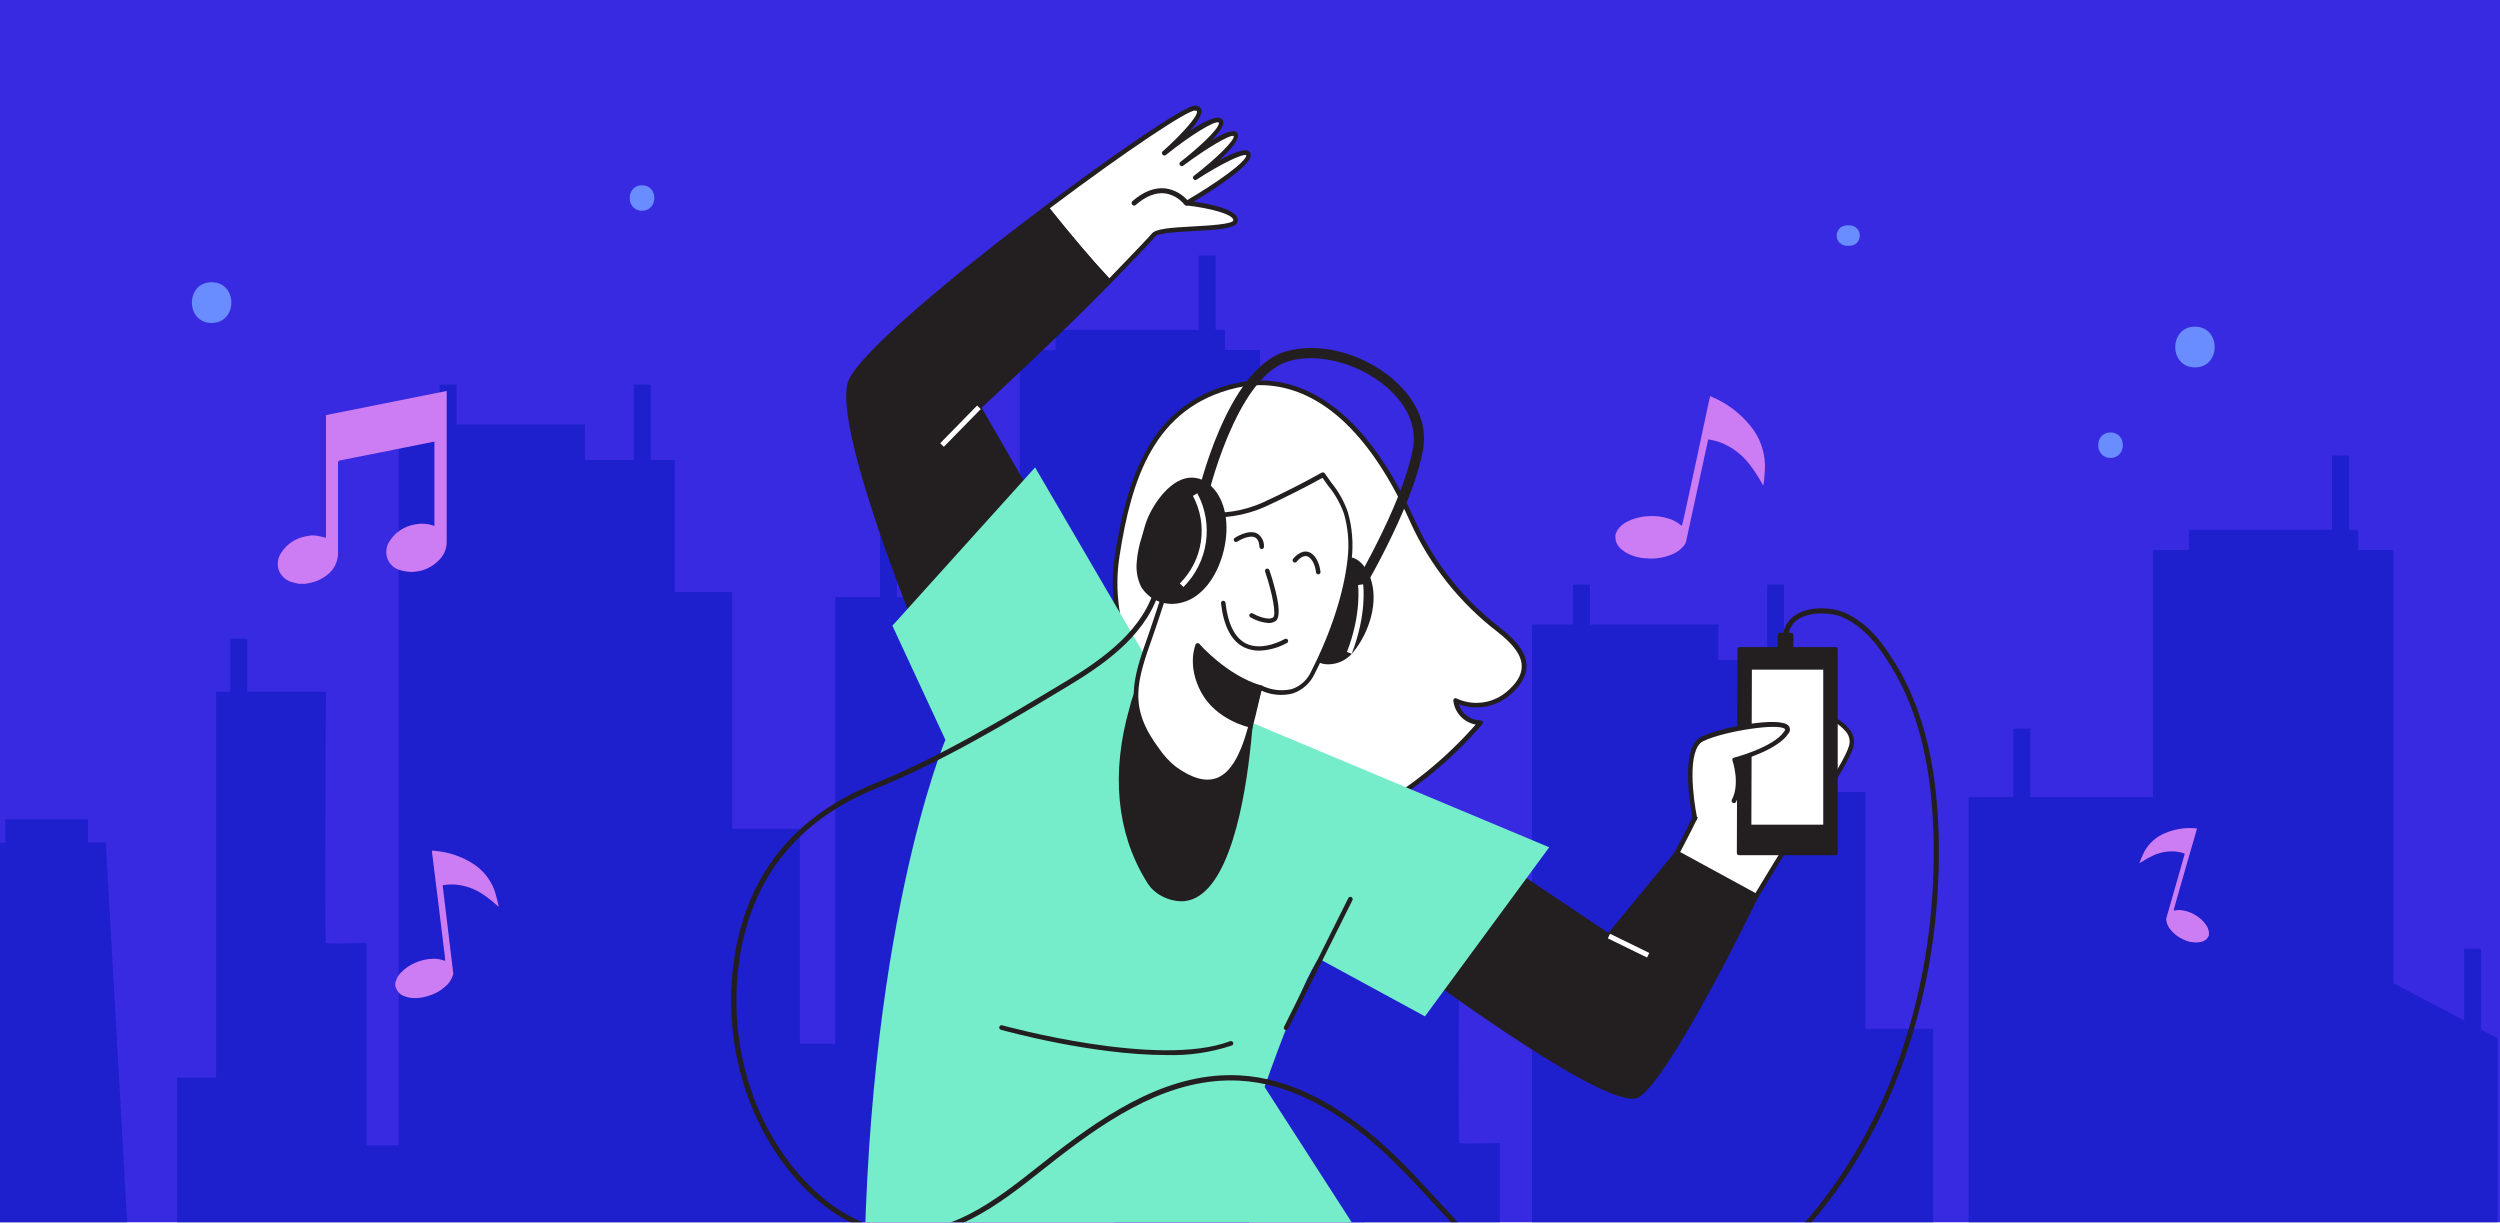
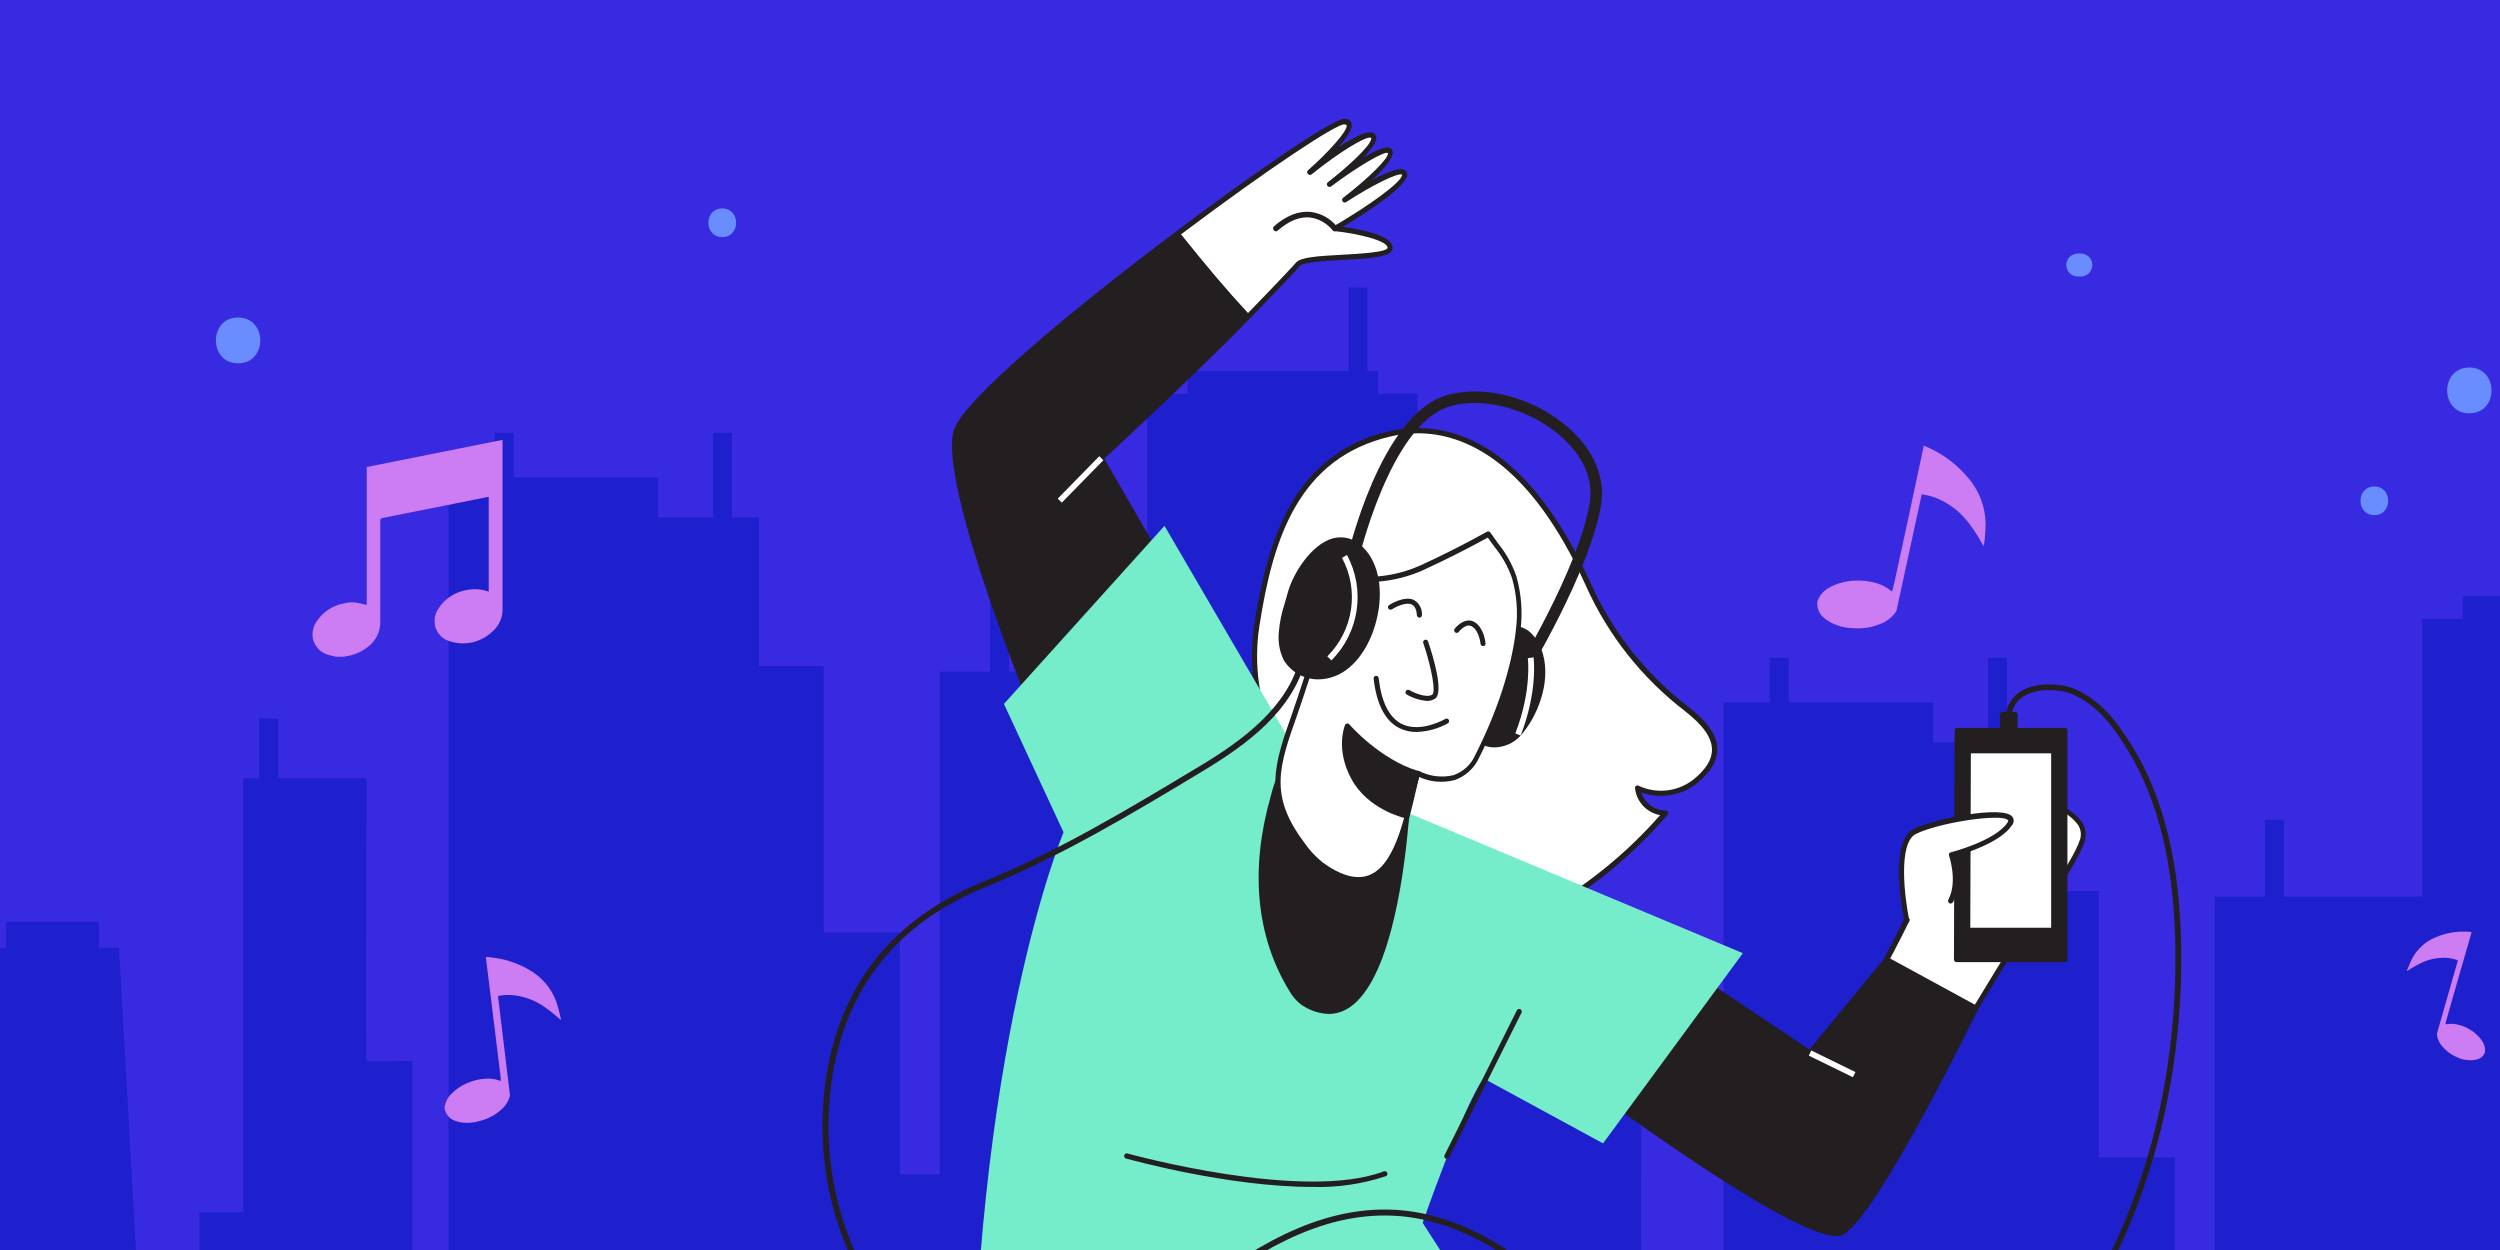
- <svg xmlns="http://www.w3.org/2000/svg" xmlns:xlink="http://www.w3.org/1999/xlink" width="450" height="220">
+ <svg xmlns="http://www.w3.org/2000/svg" xmlns:xlink="http://www.w3.org/1999/xlink" width="400" height="200">
  <defs>
    <path id="a" d="M0 0h450v220H0z" />
  </defs>
  <g fill="none" fill-rule="evenodd">
    <mask id="b" fill="#fff">
      <use xlink:href="#a" />
    </mask>
    <use fill="#382AE1" xlink:href="#a" />
    <path fill="#1E1FCD" fill-rule="nonzero" d="M218.812 46v13.368h1.685v3.623h6.303v77.983l12.758 6.699v-12.891h3.046v14.545l2.984 1.543v112.908L31.9 266.214v-72.237h7.013V124.52h2.548v-9.55h3.045v9.55h14.15l-.001.014v.196c-.01 2.072-.088 19.036-.094 31.525v3.018c.003 5.998.028 10.37.094 10.445.066.075.784.104 1.747.108h.5c2.152-.008 5.071-.108 5.071-.108v36.439h5.786V76.399h7.379v-7.156h3.045V76.4h23.111v6.395h8.79v-13.55h3.045v13.55h4.314v23.771h10.353v42.63h12.18v38.692h6.384v-80.419h8.04V95.156h3.044v12.312h22.117V63.022h6.455v-3.654h25.75V46h3.046zM15.842 147.489v4.151h3.198L25.475 265.9H-8l6.445-114.259H.962v-4.151h14.88z" mask="url(#b)" />
    <path fill="#1E1FCD" fill-rule="nonzero" d="M422.812 82v13.368h1.685v3.623h6.303v77.983l12.758 6.699v-12.891h3.046v14.545l2.984 1.543v112.908L235.9 302.214v-72.237h7.013V160.52h2.548v-9.55h3.045v9.55h14.15l-.001.014v.196c-.01 2.072-.088 19.036-.094 31.525v3.018c.003 5.998.028 10.37.094 10.445.066.075.784.104 1.747.108h.5c2.152-.008 5.071-.108 5.071-.108v36.439h5.786V112.399h7.379v-7.156h3.045v7.156h23.111v6.395h8.79v-13.55h3.045v13.55h4.314v23.771h10.353v42.63h12.18v38.692h6.384v-80.419h8.04v-12.312h3.044v12.312h22.117V99.022h6.455v-3.654h25.75V82h3.046zm-202.97 101.489v4.151h3.198l6.435 114.259H196l6.445-114.259h2.517v-4.151h14.88z" mask="url(#b)" />
    <g fill-rule="nonzero" mask="url(#b)">
      <path fill="#FFF" d="M224.743 27.894c-.147-2.117-9.625 4.042-9.625 4.042s8.029-6.159 7.34-7.698c-.688-1.54-9.734 5.196-9.734 5.196s8.257-6.351 6.982-7.707c-1.275-1.357-10.093 5.782-10.093 5.782s8.992-7.9 5.56-8.092c-1.541-.082-13.643 8.138-26.754 18.008 3.67 4.582 7.34 9.008 11.304 13.288 4.202-4.344 7.514-7.799 7.964-8.376 1.348-1.732 14.744-.577 14.799-2.694.055-2.117-8.826-3.08-8.826-3.08s11.23-6.552 11.083-8.669z" />
      <path fill="#231F20" d="M199.667 51.125a.404.404 0 01-.302-.128c-3.524-3.812-7.12-8.037-11.332-13.316a.421.421 0 01-.091-.311.458.458 0 01.165-.284c9.698-7.332 24.837-18.081 27.002-18.081.485-.046.942.234 1.12.687.293.825-.734 2.346-2.083 3.877 2.514-1.677 5.028-2.97 5.817-2.126.186.2.273.471.238.742-.064.751-.917 1.833-2.055 3.033 1.725-1.017 3.34-1.787 4.083-1.594a.77.77 0 01.55.43c.45.963-1.275 2.924-3.284 4.766 2.156-1.155 4.34-2.09 5.175-1.668a.834.834 0 01.468.715c.137 1.98-7.157 6.561-10.286 8.43 2.863.395 8.01 1.375 7.964 3.355 0 1.439-3.037 1.677-7.945 1.933-2.863.156-6.423.349-6.937 1.008-.514.66-3.028 3.281-7.991 8.413a.45.45 0 01-.276.12zM188.96 37.498c3.955 4.949 7.34 8.972 10.717 12.6 5.817-6.01 7.34-7.679 7.624-8.018.697-.916 3.322-1.1 7.551-1.329 2.496-.137 7.139-.384 7.157-1.118 0-1.072-4.367-2.208-8.45-2.657a.413.413 0 01-.358-.33.421.421 0 01.192-.45c5.441-3.152 11.01-7.11 10.937-8.247-.569-.394-4.68 1.613-8.982 4.408a.422.422 0 01-.477-.687c4.138-3.171 7.496-6.534 7.184-7.194-.615-.303-4.799 2.144-9.093 5.36a.422.422 0 01-.514-.668c2.634-2.034 6.845-5.728 6.955-6.983v-.1c-.514-.57-5.074 2.208-9.551 5.818a.432.432 0 01-.587-.064.403.403 0 010-.577c3.202-2.823 6.477-6.415 6.184-7.23 0-.083-.211-.12-.376-.129-1.257-.064-11.543 6.653-26.113 17.595z" />
      <path fill="#231F20" d="M153.058 68.876c-2.698 8.514 13.597 47.837 13.597 47.837l20.186-24.917c-.45-.77-10.653-18.493-10.653-18.493s15.057-13.92 23.452-22.59c-3.945-4.28-7.67-8.743-11.304-13.288-16.111 12.133-33.792 26.76-35.278 31.451z" />
      <path fill="#231F20" d="M166.655 117.117h-.1a.394.394 0 01-.313-.248c-.67-1.604-16.322-39.543-13.606-48.103 1.532-4.83 19.268-19.52 35.443-31.653a.404.404 0 01.56.064c4.193 5.26 7.78 9.476 11.295 13.27.14.157.14.393 0 .55-7.735 7.991-21.287 20.583-23.241 22.388a54892.79 54892.79 0 0010.505 18.218c.09.14.09.32 0 .459l-20.185 24.908a.404.404 0 01-.358.147zm21.635-79.133c-15.23 11.473-33.379 26.393-34.865 31.011-2.44 7.698 11.258 41.853 13.322 46.93l19.617-24.166-10.506-18.255a.421.421 0 01.083-.504c.146-.137 14.827-13.746 23.176-22.296-3.376-3.666-6.826-7.716-10.827-12.72z" />
      <path fill="#FFF" d="M201.044 109.529c1.651 11.418 9.257 21.077 17.515 29.902 4.945 5.242 11.01 10.576 18.25 10.237 3.458-.174 6.706-1.66 9.725-3.345a73.677 73.677 0 0019.974-16.212 4.476 4.476 0 01-4.468-3.995 8.854 8.854 0 009.175-1.027c5.615-4.453 2.89-8.385-1.404-11.702a51.724 51.724 0 01-15.551-19.62c-5.359-11.97-16.002-27.96-31.765-24.313-15.157 3.5-19.268 17.082-21.36 30.553a31.9 31.9 0 00-.091 9.522z" />
      <path fill="#231F20" d="M236.13 150.098c-7.111 0-13.02-5.223-17.874-10.383-7.753-8.247-15.91-18.264-17.625-30.122a32.412 32.412 0 01.064-9.696c.918-5.773 2.376-13.169 5.835-19.162a23.56 23.56 0 0115.837-11.74c7.193-1.658 20.937-.678 32.25 24.551a51.119 51.119 0 0015.424 19.465c3.211 2.483 4.716 4.665 4.734 6.882 0 1.833-1.11 3.72-3.33 5.499a9.276 9.276 0 01-8.854 1.384 4.12 4.12 0 003.899 2.886.413.413 0 01.395.239.403.403 0 01-.065.449 73.292 73.292 0 01-20.084 16.358c-2.835 1.576-6.24 3.216-9.91 3.39h-.697zm-9.295-80.773c-1.439 0-2.873.164-4.276.486-14.89 3.446-18.91 16.55-21.038 30.242a31.616 31.616 0 00-.064 9.439c1.679 11.638 9.744 21.536 17.432 29.674 4.882 5.186 10.818 10.447 17.92 10.08 3.495-.165 6.789-1.76 9.542-3.29a72.532 72.532 0 0019.267-15.533 4.924 4.924 0 01-4.018-4.316.403.403 0 01.183-.376.395.395 0 01.413 0 8.431 8.431 0 008.707-.972c2.01-1.603 3.028-3.225 3.01-4.83 0-1.905-1.45-3.94-4.404-6.222a52.017 52.017 0 01-15.672-19.776c-9.074-20.308-19.662-24.606-27.002-24.606z" />
      <path fill="#FFF" d="M305.851 145.37c-.642 2.538-11.184 21.343-11.184 21.343l13.763 7.432s12.45-20.84 13.514-22.223c1.065-1.384 10.093-13.398 11.323-17.613 1.23-4.216-7.45-7.332-11.01-6.993-3.56.34-15.763 15.515-16.406 18.054z" />
      <path fill="#231F20" d="M308.411 174.567a.361.361 0 01-.193-.055l-13.762-7.432a.403.403 0 01-.202-.257.394.394 0 010-.32c3.67-6.48 10.634-19.246 11.139-21.234.679-2.694 13.02-18.044 16.744-18.328 2.707-.23 8.35 1.41 10.616 4.15a3.598 3.598 0 01.844 3.373c-1.312 4.582-11.295 17.632-11.386 17.76-1.046 1.348-13.369 21.994-13.497 22.178a.395.395 0 01-.303.165zm-13.166-8.028l13.02 7.047c1.678-2.813 12.33-20.62 13.33-21.92 2.102-2.75 10.149-13.637 11.25-17.477a2.747 2.747 0 00-.689-2.611c-2.064-2.502-7.431-4.06-9.89-3.85-3.358.294-15.451 15.58-16.011 17.742-.606 2.392-9.487 18.347-11.01 21.069z" />
      <path fill="#231F20" d="M301.897 153.498l-12.295 14.975-26.516-17.751-11.295 21.004s37.554 28.161 42.876 25.467c5.321-2.694 21.442-35.924 21.442-35.924l-14.212-7.77z" />
      <path fill="#231F20" d="M293.814 197.761c-7.744 0-38.6-22.965-42.27-25.714a.412.412 0 01-.11-.514l11.294-21.004a.404.404 0 01.578-.147l26.195 17.55 12.066-14.663a.395.395 0 01.504-.1l14.258 7.77a.412.412 0 01.165.532c-.66 1.366-16.267 33.385-21.662 36.107-.32.141-.67.204-1.018.183zm-41.509-26.154c10.607 7.927 38.031 27.327 42.206 25.229 4.853-2.466 19.387-31.855 21.103-35.392l-13.616-7.433-12.084 14.718a.386.386 0 01-.532.083l-26.158-17.513-10.919 20.308zM313.155 116.878l-.12 36.62h17.351v-36.62z" />
      <path fill="#231F20" d="M330.386 153.938h-17.35a.404.404 0 01-.404-.412l.11-36.657a.413.413 0 01.413-.403h17.23c.224 0 .404.18.404.403v36.657a.403.403 0 01-.403.412zm-16.938-.806h16.516v-35.85H313.54l-.092 35.85z" />
      <path fill="#FFF" d="M314.916 120.113l-.091 28.776h13.781v-28.776z" />
      <path fill="#231F20" d="M328.606 149.301h-13.763a.404.404 0 01-.294-.119.403.403 0 01-.119-.302l.083-28.767a.422.422 0 01.422-.412h13.689c.228 0 .413.184.413.412v28.776a.413.413 0 01-.431.412zm-13.36-.861h12.938v-27.905h-12.846l-.091 27.905z" />
      <path fill="#FFF" d="M305.099 147.276s-2.587-12.335 1.294-14.269c3.88-1.933 17.221-4.197 15.157-1.173s-9.294 4.894-9.294 4.894 1.486 4.316-.147 7.377" />
      <path fill="#231F20" d="M305.099 147.688a.404.404 0 01-.404-.33c-.11-.513-2.615-12.674 1.514-14.727 3.35-1.658 14.157-3.794 15.735-1.997a1.09 1.09 0 01-.055 1.438c-1.835 2.75-7.496 4.49-9.11 4.95.339 1.2 1.11 4.636-.303 7.33a.422.422 0 01-.57.165.43.43 0 01-.173-.568c1.532-2.859.137-6.992.119-7.038a.412.412 0 010-.33.44.44 0 01.266-.21c.073 0 7.101-1.833 9.056-4.72.137-.202.174-.348.11-.422-.991-1.136-11.01.367-14.735 2.2-2.946 1.466-1.762 10.456-1.065 13.801a.412.412 0 01-.32.495l-.065-.037z" />
      <path fill="#75ECCA" d="M209.173 123.32l-22.855-39.185-25.69 28.491 9.541 20.546s-14.68 34.705-14.68 102.73c0 0 78.154-.339 97.825-.339l-25.69-39.91s6.423-18.493 9.735-23.112l19.13 10.402 22.37-30.434-69.686-29.188z" />
      <path fill="#231F20" d="M208.843 160.674c12.615 7.331 15.597-22.47 16.157-28.922.256-1.775.15-3.583-.312-5.316-.725-2.199-2.422-3.903-4.12-5.498-2.027-1.833-4.367-3.757-7.129-3.876a8.26 8.26 0 00-6.578 3.436 20.15 20.15 0 00-3.156 6.983c-2.973 10.365-2.863 21.307 2.871 30.728a6.591 6.591 0 001.991 2.263l.276.202z" />
      <path fill="#231F20" d="M212.614 162.232a7.934 7.934 0 01-3.973-1.21l-.285-.174a6.903 6.903 0 01-2.12-2.401c-5.256-8.642-6.266-19.373-2.917-31.048a20.562 20.562 0 013.22-7.12 8.6 8.6 0 016.919-3.593c2.826.119 5.22 1.988 7.34 3.986 1.725 1.586 3.468 3.336 4.23 5.636.473 1.793.586 3.662.33 5.499-.853 9.613-3.303 26.264-10.093 29.774a5.725 5.725 0 01-2.651.65zm.568-44.74a7.875 7.875 0 00-6.01 3.281 19.801 19.801 0 00-3.073 6.846c-3.294 11.455-2.312 21.994 2.826 30.406a6.17 6.17 0 001.835 2.136l.266.155c2.184 1.274 4.11 1.448 5.881.532 4.716-2.438 8.258-13.05 9.671-29.133a13.135 13.135 0 00-.294-5.16c-.697-2.116-2.358-3.775-4.01-5.296-2.054-1.888-4.302-3.666-6.871-3.767h-.22zm33.306-12.701c1.165 4.224-.743 9.604-3.606 12.729-1.908 2.062-6.092 2.612-6.936-.743a17 17 0 012.174-13.04c1.835-3.015 5.35-4.738 7.607-.862.335.603.591 1.247.761 1.916z" />
      <path fill="#231F20" d="M239.084 119.582a4.414 4.414 0 01-1.046-.12 3.393 3.393 0 01-2.487-2.593 17.477 17.477 0 012.184-13.334c1.285-2.062 3.101-3.308 4.799-3.299.963 0 2.349.45 3.505 2.447.364.63.648 1.305.844 2.007 1.266 4.582-.918 10.08-3.67 13.105a5.729 5.729 0 01-4.13 1.787zm3.404-18.54c-1.395 0-2.945 1.11-4.065 2.906a16.634 16.634 0 00-2.083 12.729c.19.978.93 1.758 1.9 1.997a4.765 4.765 0 004.34-1.43c2.587-2.803 4.697-8.091 3.523-12.343a7.711 7.711 0 00-.762-1.833c-.78-1.338-1.725-2.025-2.816-2.035l-.037.01z" />
      <path fill="#FFF" d="M226.808 123.696c-1.836 7.03-3.67 23.04-15.369 14.663a14.835 14.835 0 01-3.101-3.317c-5.762-7.67-4.12-12.51-1.138-20.931 1.285-3.666 2.395-7.332 3.67-10.997 1.276-3.666 3.377-7.112 5.12-10.585-.064.12 5.734.916 11.533-1.714 5.799-2.63 10.597-5.36 10.597-5.36 1.57 2.345 3.267 4.123 4.102 6.91.77 2.702.992 5.53.651 8.32-.734 6.846-3.477 14.25-6.588 20.363-3.11 6.112-9.477 2.648-9.477 2.648z" />
      <path fill="#231F20" d="M217.348 141.172c-1.835 0-3.881-.824-6.157-2.456a15.32 15.32 0 01-3.193-3.409c-5.936-7.908-4.147-12.958-1.192-21.315.614-1.76 1.202-3.565 1.77-5.307.615-1.878 1.248-3.812 1.927-5.709a60.45 60.45 0 013.624-7.725c.514-.972 1.028-1.943 1.514-2.914a.413.413 0 01.56-.184 21.125 21.125 0 0011.148-1.723 155.555 155.555 0 0010.56-5.351.432.432 0 01.56.137c.395.587.79 1.136 1.184 1.677a17.241 17.241 0 012.972 5.334c.783 2.76 1.01 5.647.67 8.495-.67 6.13-3.018 13.416-6.633 20.5a6.695 6.695 0 01-3.973 3.602 8.515 8.515 0 01-5.625-.504 96.92 96.92 0 00-.568 2.391c-1.212 5.251-2.863 12.455-7.24 14.104a5.51 5.51 0 01-1.908.357zm-1.101-48.176c-.44.917-.918 1.76-1.376 2.64a60.01 60.01 0 00-3.579 7.624c-.67 1.833-1.302 3.813-1.917 5.682-.615 1.87-1.156 3.556-1.78 5.324-2.964 8.377-4.588 12.986 1.082 20.537a14.55 14.55 0 003.01 3.235c2.88 2.071 5.34 2.75 7.34 1.998 3.954-1.494 5.505-8.43 6.716-13.499.248-1.063.468-2.062.698-2.914a.43.43 0 01.605-.266 8.01 8.01 0 005.505.67 5.842 5.842 0 003.46-3.172c3.568-7 5.899-14.186 6.55-20.216a20.66 20.66 0 00-.642-8.156 16.573 16.573 0 00-2.881-5.086c-.33-.449-.67-.916-.99-1.384a164.07 164.07 0 01-10.295 5.187 22.044 22.044 0 01-11.506 1.796z" />
      <path fill="#231F20" d="M224.88 130.496s-5.679-1.292-8.257-6.011c-2.578-4.72-1.018-8.34-1.018-8.34s4.954 5.728 11.22 7.579l-1.944 6.772z" />
      <path fill="#231F20" d="M224.88 130.9h-.091c-.239-.056-5.89-1.384-8.533-6.205-2.642-4.82-1.11-8.54-1.046-8.697a.404.404 0 01.312-.238.422.422 0 01.367.129c0 .055 4.964 5.663 11.01 7.46a.404.404 0 01.276.503l-1.9 6.754a.404.404 0 01-.394.293zm-9.12-13.958a10.217 10.217 0 001.203 7.332c2.1 3.83 6.358 5.333 7.633 5.709l1.716-6.003c-5.074-1.622-9.184-5.599-10.551-7.038zm12.598-4.792a7.64 7.64 0 01-3.275-1.027.406.406 0 11.403-.705c.707.403 2.753 1.32 3.67.723.597-.384-.055-4.15-1.431-8.247a.406.406 0 11.77-.257c.827 2.447 2.579 8.248 1.093 9.164-.369.23-.795.351-1.23.349z" />
      <path fill="#231F20" d="M226.68 117.117a6.135 6.135 0 01-2.753-.605c-2.294-1.137-3.67-3.803-4.148-7.927a.413.413 0 01.358-.45.404.404 0 01.45.358c.431 3.83 1.67 6.287 3.67 7.331 3.055 1.512 6.955-.779 6.991-.797a.404.404 0 01.56.138.412.412 0 01-.138.559 11.02 11.02 0 01-4.99 1.393zm.43-18.292a.404.404 0 01-.403-.376c-.065-.916-.33-1.475-.808-1.714-.917-.476-2.633.385-3.202.761a.407.407 0 01-.45-.678c.101-.064 2.45-1.586 4.01-.807a2.611 2.611 0 011.257 2.383.403.403 0 01-.376.43h-.028zm10.176 4.545a.404.404 0 01-.404-.366s-.184-2.016-1.33-2.75c-.991-.65-2.148.834-2.157.853a.404.404 0 01-.569.073.403.403 0 01-.082-.568c.56-.733 1.954-1.888 3.257-1.036 1.477.972 1.68 3.281 1.688 3.373a.403.403 0 01-.367.44l-.036-.019zm-32.27-2.217a8.138 8.138 0 00.735 4.26c1.302 2.411 4.514 3.392 7.138 2.613 6.854-2.026 10.148-15.048 4.964-20.162-4.817-4.747-10.286 2.75-11.414 7.176-.523 2.08-1.349 4.005-1.422 6.113z" />
      <path fill="#231F20" d="M211.054 108.695a6.424 6.424 0 01-5.661-3.089 8.34 8.34 0 01-.78-4.472c.126-1.534.434-3.047.917-4.509.166-.559.33-1.118.477-1.677.799-3.079 3.762-7.853 7.258-8.816a4.83 4.83 0 014.835 1.448c2.505 2.466 3.322 6.929 2.138 11.648-1.183 4.72-3.964 8.248-7.267 9.164a7.137 7.137 0 01-1.917.303zm-5.634-7.524a7.653 7.653 0 00.688 4.06 5.83 5.83 0 006.67 2.41c3.038-.917 5.607-4.197 6.708-8.605 1.1-4.408.376-8.615-1.918-10.878a4.03 4.03 0 00-4.055-1.256c-3.156.917-5.955 5.435-6.689 8.248a59.1 59.1 0 01-.477 1.705 18.63 18.63 0 00-.918 4.316h-.009z" />
      <path fill="#231F20" d="M243.12 109.208a.918.918 0 01-.788-1.393c.1-.165 10.276-16.88 12.02-27.3.632-3.776-1.047-7.606-4.726-10.805-5.028-4.362-12.533-6.314-17.846-4.637-9.45 2.988-14.478 24.743-14.533 24.927a.918.918 0 01-1.79-.403c.212-.917 5.322-22.975 15.773-26.274 5.973-1.879 14.029.174 19.598 5.003 4.184 3.666 6.083 8.065 5.34 12.491-1.835 10.777-11.845 27.254-12.267 27.951a.918.918 0 01-.78.44z" />
      <path fill="#231F20" d="M292.868 239a31.312 31.312 0 01-9.68-1.567 31.764 31.764 0 01-10.156-5.902c-5.092-4.115-9.579-9.027-13.919-13.746-2.752-3.015-5.597-6.13-8.57-9.008-9.312-9.018-18.56-13.82-27.525-14.26-12.056-.605-22.745 6.278-32.489 13.801-.917.733-1.908 1.494-2.881 2.264-7.881 6.24-16.818 13.306-27.828 11.648-7.505-1.128-13.332-6.296-16.892-10.43-8.762-10.18-12.845-24.743-10.817-38.865 2.147-15.212 10.634-25.934 25.232-31.873 12.083-4.911 23.488-11.785 34.526-18.429l.091-.045c6.836-4.124 14.093-9.403 16.048-17.32a.471.471 0 01.917.22c-2.037 8.247-9.469 13.663-16.47 17.878l-.082.055c-11.065 6.663-22.506 13.554-34.654 18.494-14.277 5.8-22.571 16.275-24.672 31.158-1.964 13.856 2 28.106 10.57 38.086 3.459 4.023 9.101 9.045 16.331 10.127 10.616 1.603 19.011-5.04 27.122-11.456l2.89-2.272c9.891-7.634 20.745-14.617 33.095-13.994 9.175.458 18.625 5.343 28.103 14.516 2.991 2.905 5.845 6.03 8.607 9.054 4.312 4.729 8.771 9.614 13.817 13.682a30.956 30.956 0 009.854 5.746c12.396 3.996 24.773.064 36.875-11.693 17.956-17.485 28.076-43.988 27.755-72.8-.147-13.453-2.66-23.965-7.689-32.148-2.027-3.309-4.587-6.993-8.753-8.835-2.128-.916-7.12-1.264-9.046 1.44-.734 1.035-.808 2.254-.918 3.802 0 .67-.092 1.42-.193 2.236a.463.463 0 01-.917-.119c.11-.788.147-1.493.193-2.172.1-1.63.192-3.033 1.082-4.28 2.239-3.143 7.726-2.813 10.166-1.74 4.441 1.942 7.056 5.764 9.175 9.164 5.12 8.33 7.67 18.997 7.827 32.624.32 29.032-9.891 55.81-28.03 73.46-9.194 8.99-18.617 13.49-28.095 13.499zM204.172 37.022a.477.477 0 01-.348-.156.467.467 0 010-.65c2.018-1.751 4.019-2.52 5.954-2.301a6.424 6.424 0 014.166 2.374c.145.206.1.49-.1.641a.46.46 0 01-.643-.1 5.58 5.58 0 00-3.523-2.026c-1.67-.193-3.432.513-5.249 2.09a.45.45 0 01-.257.128z" />
      <path fill="#231F20" d="M231.505 185.39a.478.478 0 01-.192 0 .43.43 0 01-.184-.569l11.579-23.185a.417.417 0 01.743.376l-11.57 23.148a.413.413 0 01-.376.23zm-21.57 4.518c-13.259 0-28.838-4.29-29.7-4.528a.422.422 0 11.22-.806c.284.073 28.103 7.744 40.967 2.84.218-.08.46.031.541.248a.403.403 0 01-.239.532 34.077 34.077 0 01-11.79 1.714zM320.403 114.312h2v2.969h-2z" />
      <path fill="#231F20" d="M322.403 117.685h-2a.413.413 0 01-.413-.404v-2.969a.403.403 0 01.413-.403h2c.223 0 .404.18.404.403v2.97a.403.403 0 01-.404.403zm-1.596-.816H322v-2.153h-1.193v2.153z" />
      <path fill="#FFF" d="M213.026 105.661l-.66-.641a13.34 13.34 0 002.358-15.763l.789-.467a14.283 14.283 0 01-2.487 16.871zm30.278 12.024l-.853-.34c2.68-6.9 2-11.995 2-12.041l.918-.128c.018.192.706 5.36-2.065 12.509zM169.236 79.78l6.647-6.787.655.64-6.646 6.788zM289.407 168.901l.403-.823 7.062 3.453-.403.824z" />
      <path fill="#CD7DF3" d="M53.797 105.082c-.386-.091-.799-.155-1.175-.284a3.503 3.503 0 01-2.514-2.392 3.662 3.662 0 01.55-2.978 6.67 6.67 0 014.423-2.896c1.184-.266 1.716-.201 3.597.257V74.72l21.727-4.343v26.988a4.58 4.58 0 01-1.606 3.666 6.777 6.777 0 01-6.634 1.631 3.366 3.366 0 01-2.514-2.383 3.552 3.552 0 01.542-2.969 6.616 6.616 0 014.44-2.896 6.301 6.301 0 013.56.257V79.496l-1.541.302a5773.252 5773.252 0 01-15.479 3.089c-.284.055-.33.165-.33.421v16.093a4.92 4.92 0 01-2.12 4.206 7.271 7.271 0 01-3.467 1.411 1.58 1.58 0 00-.193.064h-1.266zm343.808 63.248v-.523a2.802 2.802 0 00-.523-1.328 5.832 5.832 0 00-1.77-1.677 6.528 6.528 0 00-2.303-.917c-.521-.1-1.057-.1-1.578 0h-.138a1.108 1.108 0 010-.183c.092-.358.183-.706.284-1.045l1.835-6.415c.67-2.328 1.35-4.655 2.019-6.983v-.137l-.642-.055a11.426 11.426 0 00-5.13.916 7.402 7.402 0 00-3.587 3.143c-.23.404-.403.834-.596 1.265-.129.275-.23.568-.349.852a.467.467 0 000 .12l.23-.138c.728-.478 1.492-.9 2.284-1.265a8.156 8.156 0 013.9-.696 7.136 7.136 0 011.688.376.76.76 0 000 .137c-1.113 3.861-2.217 7.72-3.312 11.574a.53.53 0 000 .211c.078.682.367 1.322.825 1.833a6.045 6.045 0 002.147 1.659l.716.311.66.193h.184a4.18 4.18 0 001.652 0c.459-.065.879-.293 1.183-.642.1-.139.191-.282.276-.43l.045-.156zm-326.47 9.016c0-.22 0-.45.102-.67.16-.604.477-1.157.917-1.603a7.68 7.68 0 012.624-1.787 8.413 8.413 0 013.138-.706 5.511 5.511 0 012.028.321l.174.064c.005-.079.005-.159 0-.238 0-.467-.092-.916-.147-1.393-.348-2.89-.7-5.77-1.055-8.642-.385-3.134-.78-6.259-1.165-9.384v-.183c.284 0 .569 0 .835.064 2.281.227 4.479.977 6.423 2.19a9.643 9.643 0 013.954 4.766c.2.57.369 1.152.505 1.74.11.386.183.78.275 1.174a.293.293 0 010 .156l-.266-.23a22.815 22.815 0 00-2.68-2.089 10.44 10.44 0 00-4.853-1.677 9.241 9.241 0 00-2.248.128c.005.058.005.117 0 .175.612 5.18 1.239 10.373 1.881 15.579a.65.65 0 010 .265 4.316 4.316 0 01-1.44 2.227 7.71 7.71 0 01-3.102 1.686c-.32.101-.651.175-.972.257l-.918.11H75a5.4 5.4 0 01-2.13-.293 2.44 2.44 0 01-1.375-1.054 4.634 4.634 0 01-.276-.614l-.082-.34zm219.697-81.28c.119-.238.22-.485.357-.705a4.393 4.393 0 011.689-1.457 9.276 9.276 0 013.67-.99 10.104 10.104 0 013.817.43 6.36 6.36 0 012.165 1.165l.174.137a1.63 1.63 0 00.11-.266c.138-.54.266-1.081.386-1.631l2.202-10.172c.789-3.666 1.575-7.35 2.358-11.052l.046-.22c.32.137.624.256.917.394a17.815 17.815 0 016.368 4.985 11.484 11.484 0 012.605 6.937c0 .72-.036 1.439-.11 2.154 0 .486-.1.916-.156 1.439a.394.394 0 01-.055.165l-.22-.358a26.572 26.572 0 00-2.202-3.4 12.402 12.402 0 00-4.826-3.803 10.543 10.543 0 00-2.587-.724h-.065a1.42 1.42 0 01-.046.211l-3.963 18.274a.916.916 0 01-.12.302 5.192 5.192 0 01-2.495 1.952 9.396 9.396 0 01-4.166.687c-.403 0-.798-.055-1.202-.091l-1.055-.22-.174-.074a6.425 6.425 0 01-2.285-1.164 3.033 3.033 0 01-1.147-1.732 7.58 7.58 0 01-.064-.797l.074-.376z" />
      <path fill="#698DFF" d="M38.092 50.8c-4.725 0-4.734 7.331 0 7.331 4.735 0 4.735-7.33 0-7.33zm357 8c-4.725 0-4.734 7.331 0 7.331 4.735 0 4.735-7.33 0-7.33zm-60.38-16.883a1.933 1.933 0 00-.467-.806l-.376-.284a1.837 1.837 0 00-.918-.257h-.514a1.34 1.34 0 00-.706.165c-.23.07-.435.2-.596.376a1.43 1.43 0 00-.377.586c-.115.217-.169.461-.156.706l.065.495c.086.304.247.58.468.806l.376.285c.279.161.595.246.917.247h.514c.245.014.49-.04.707-.156.226-.075.43-.204.596-.376a2.07 2.07 0 00.532-1.3c-.018-.157-.046-.322-.064-.487zm-219.15-8.568c-2.955 0-2.964 4.582 0 4.582 2.963 0 2.954-4.582 0-4.582zm264.333 44.49c-2.955 0-2.955 4.583 0 4.583 2.954 0 2.954-4.582 0-4.582z" />
    </g>
  </g>
</svg>
